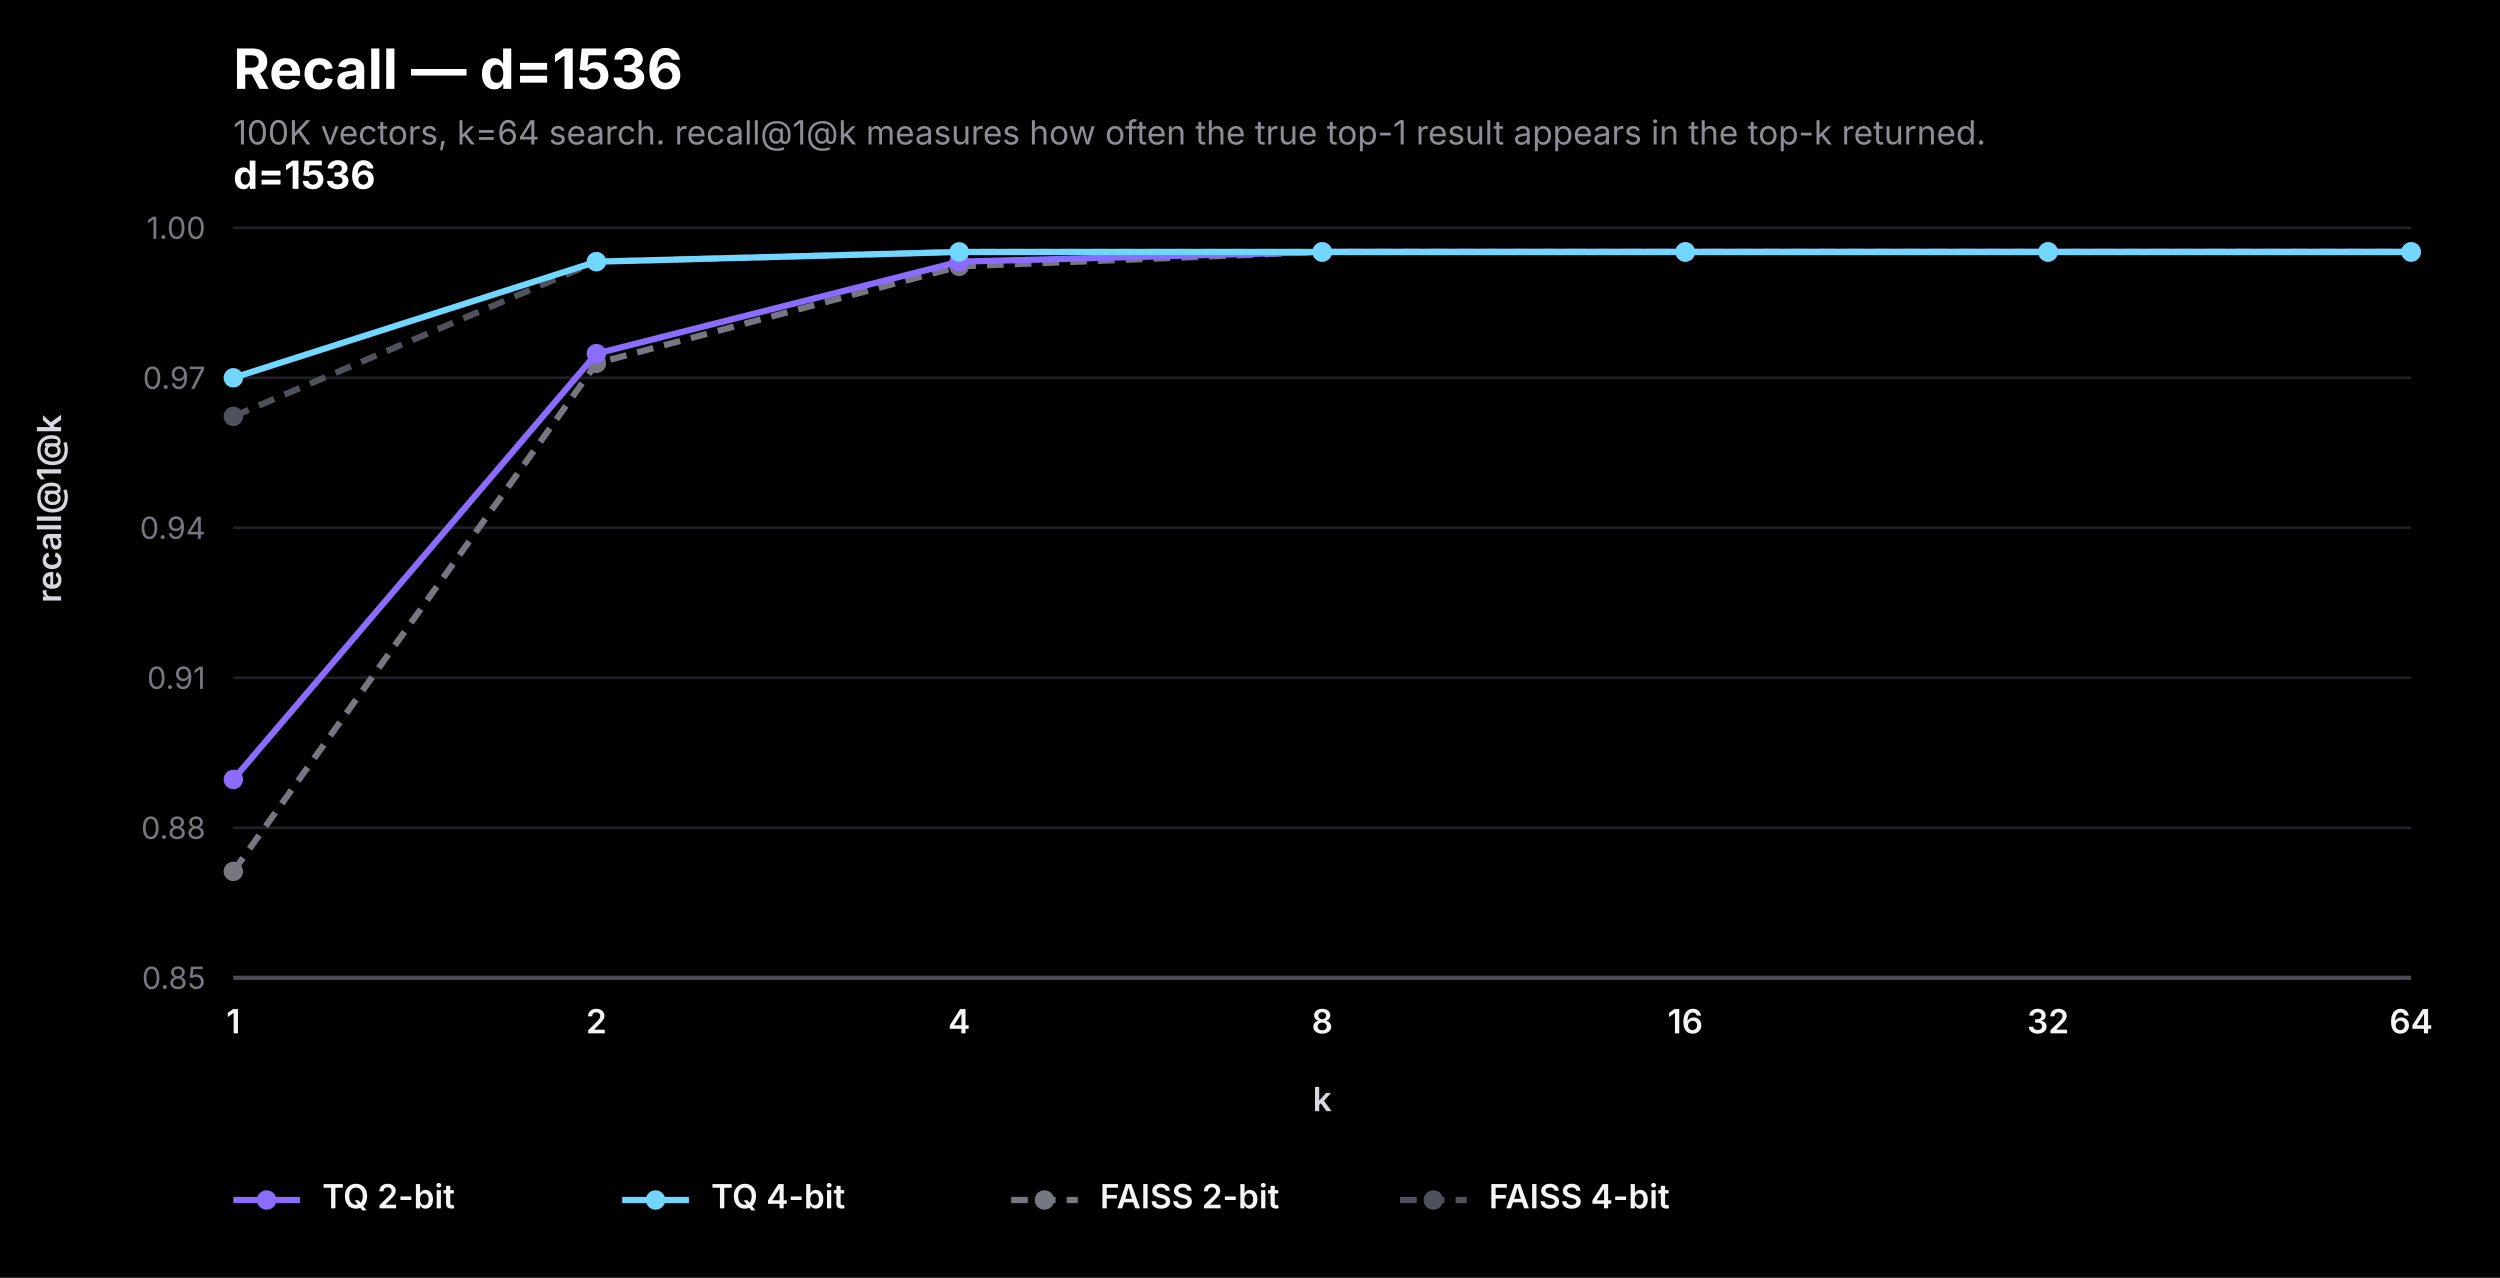
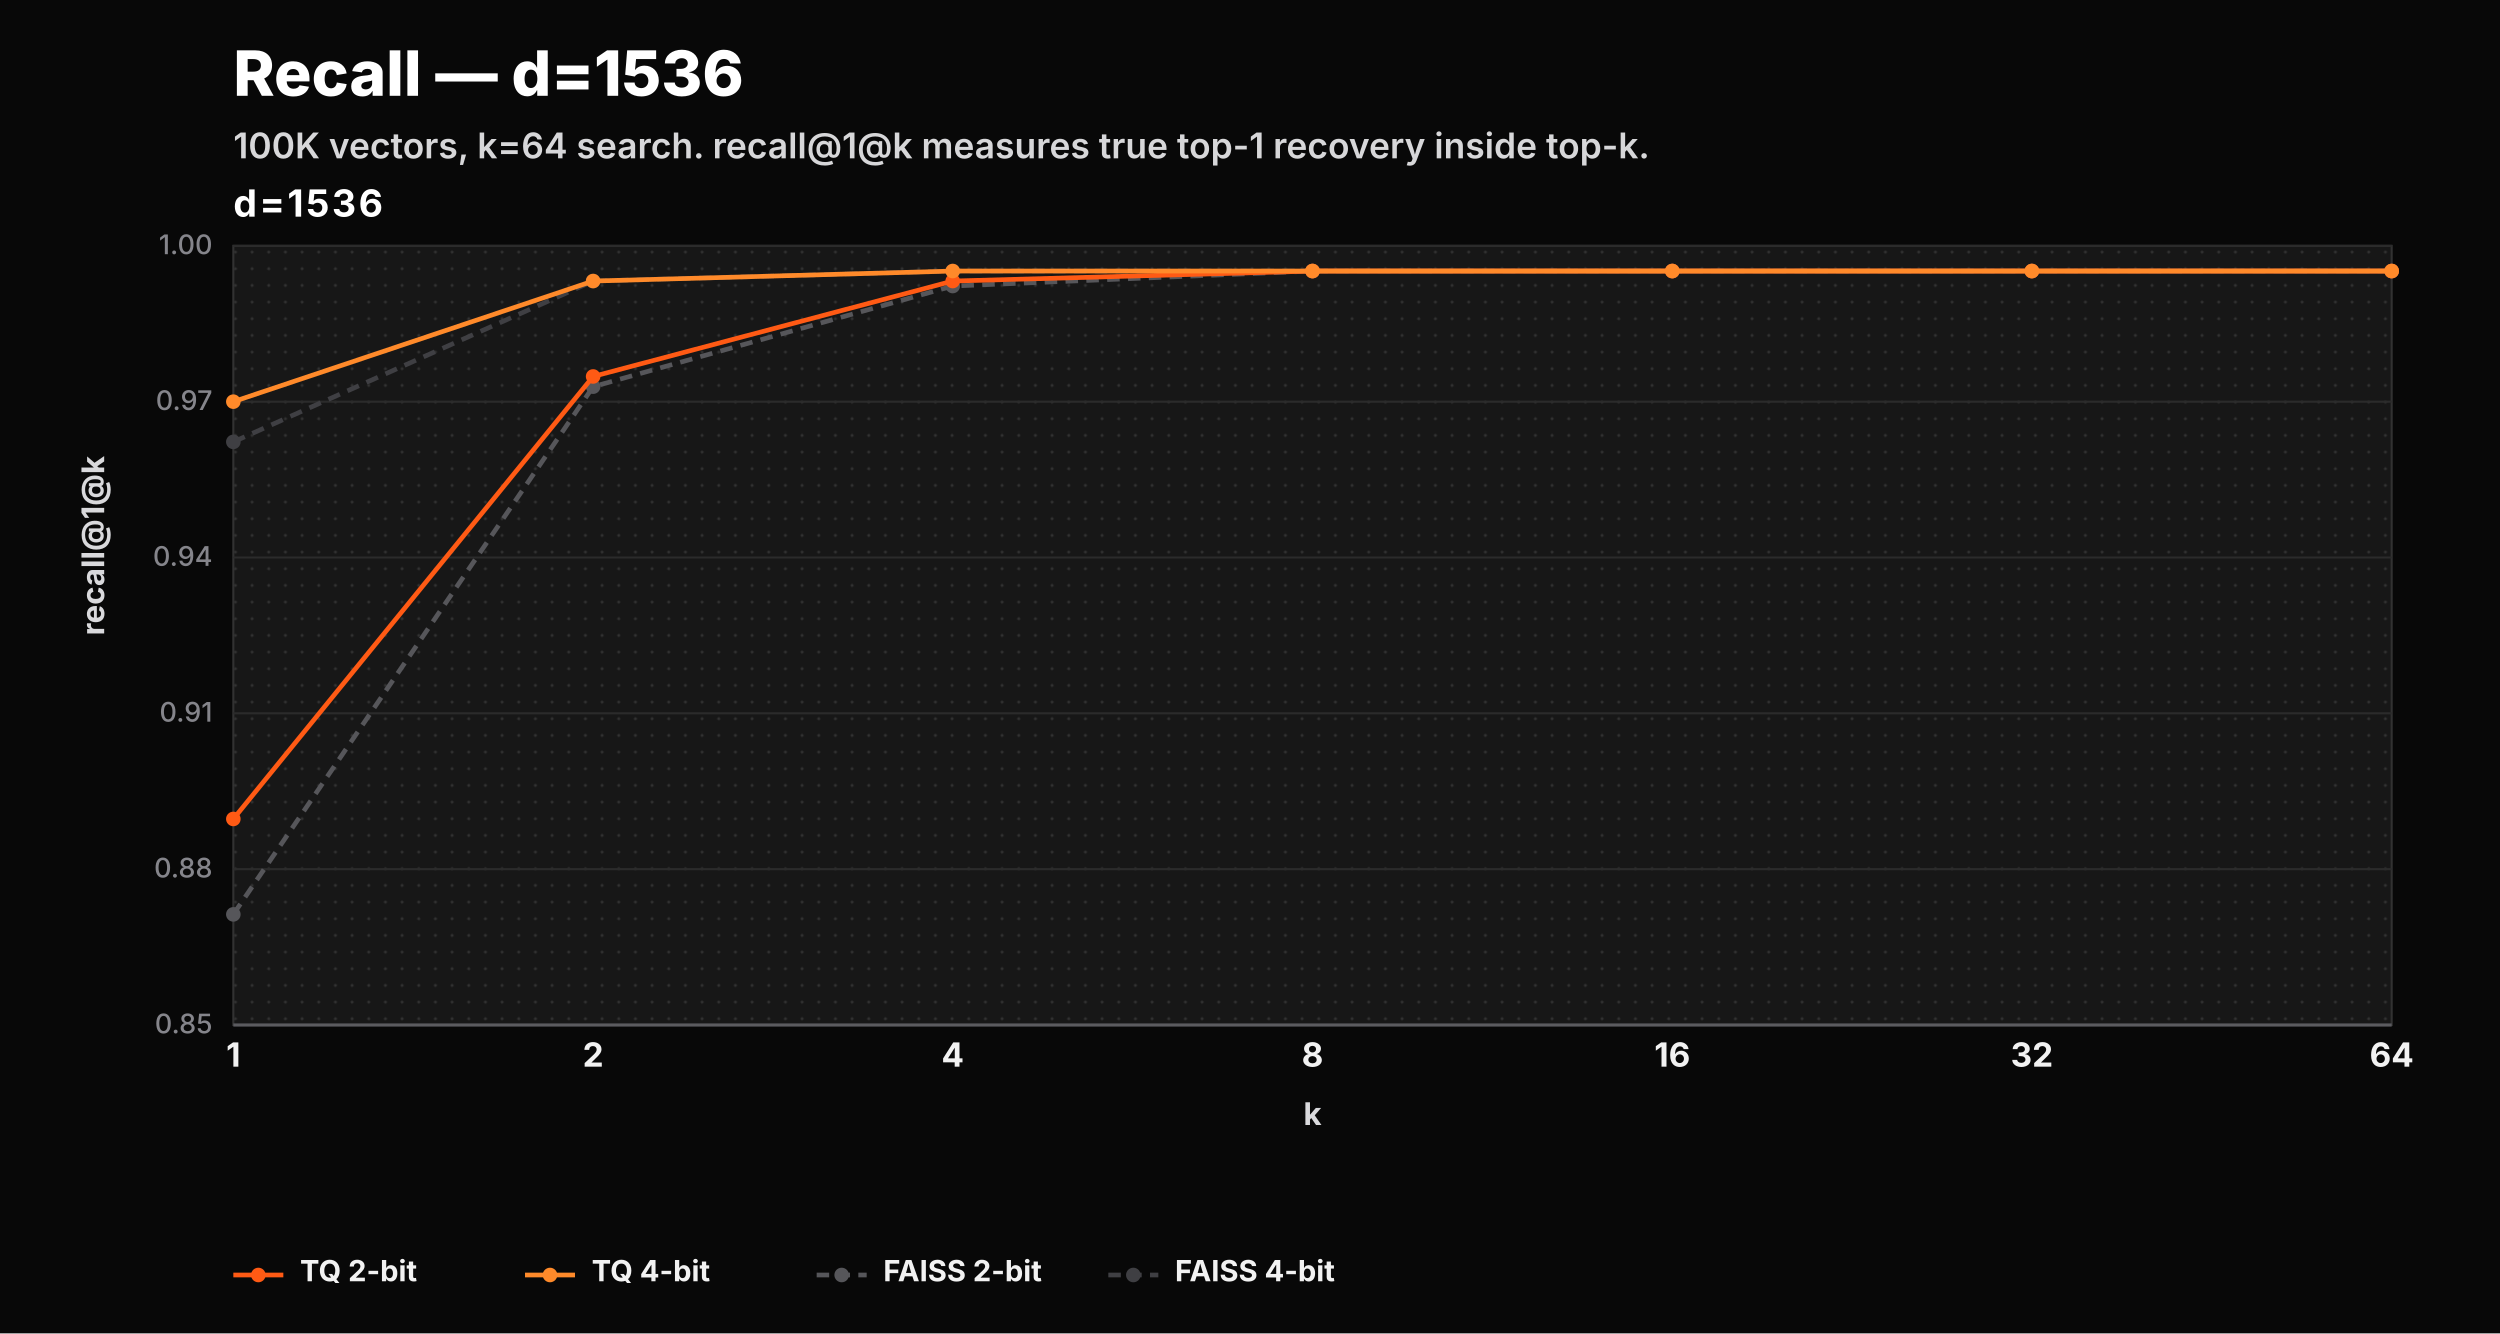
- <svg xmlns="http://www.w3.org/2000/svg" width="900" height="460" viewBox="0 0 900 460" role="img" aria-label="Recall — d=1536">
+ <svg xmlns="http://www.w3.org/2000/svg" width="1200" height="640" viewBox="0 0 1200 640" role="img" aria-label="Recall — d=1536">
  <style>
-   text { font-family: -apple-system, BlinkMacSystemFont, "Segoe UI", sans-serif; }
-   .title { font: 700 20px -apple-system, BlinkMacSystemFont, "Segoe UI", sans-serif; fill: #ffffff; }
-   .subtitle { font: 400 12px -apple-system, BlinkMacSystemFont, "Segoe UI", sans-serif; fill: #8d8d96; }
-   .panel { font: 700 14px -apple-system, BlinkMacSystemFont, "Segoe UI", sans-serif; fill: #ffffff; }
-   .label { font: 600 12px -apple-system, BlinkMacSystemFont, "Segoe UI", sans-serif; fill: #f5f5f7; }
-   .secondary { font: 400 11px -apple-system, BlinkMacSystemFont, "Segoe UI", sans-serif; fill: #9c9ca6; }
-   .tick { font: 400 11px -apple-system, BlinkMacSystemFont, "Segoe UI", sans-serif; fill: #777782; }
-   .value { font: 700 11px -apple-system, BlinkMacSystemFont, "Segoe UI", sans-serif; fill: #f5f5f7; }
-   .value-accent { font: 700 11px -apple-system, BlinkMacSystemFont, "Segoe UI", sans-serif; fill: #d8d0ff; }
-   .axis { font: 600 12px -apple-system, BlinkMacSystemFont, "Segoe UI", sans-serif; fill: #d7d7df; }
-   .legend { font: 600 12px -apple-system, BlinkMacSystemFont, "Segoe UI", sans-serif; fill: #f5f5f7; }
+   text { font-family: "Satoshi", -apple-system, BlinkMacSystemFont, "Segoe UI", sans-serif; }
+   .title { font: 800 30px "Satoshi", -apple-system, BlinkMacSystemFont, "Segoe UI", sans-serif; fill: #ffffff; }
+   .subtitle { font: 600 17px "Satoshi", -apple-system, BlinkMacSystemFont, "Segoe UI", sans-serif; fill: #d7d7d9; }
+   .panel { font: 700 18px "Satoshi", -apple-system, BlinkMacSystemFont, "Segoe UI", sans-serif; fill: #ffffff; letter-spacing: 1.2px; }
+   .label { font: 700 16px "Satoshi", -apple-system, BlinkMacSystemFont, "Segoe UI", sans-serif; fill: #f2f2f2; }
+   .secondary { font: 500 14px "Satoshi", -apple-system, BlinkMacSystemFont, "Segoe UI", sans-serif; fill: #a9a9ad; }
+   .tick { font: 500 13px "Satoshi", -apple-system, BlinkMacSystemFont, "Segoe UI", sans-serif; fill: #85858b; }
+   .value { font: 700 14px "Satoshi", -apple-system, BlinkMacSystemFont, "Segoe UI", sans-serif; fill: #f2f2f2; }
+   .value-accent { font: 800 14px "Satoshi", -apple-system, BlinkMacSystemFont, "Segoe UI", sans-serif; fill: #ff6a1f; }
+   .axis { font: 700 15px "Satoshi", -apple-system, BlinkMacSystemFont, "Segoe UI", sans-serif; fill: #d9d9dc; }
+   .legend { font: 700 14px "Satoshi", -apple-system, BlinkMacSystemFont, "Segoe UI", sans-serif; fill: #f2f2f2; }
+   .mono { font-family: "SFMono-Regular", Consolas, "Liberation Mono", monospace; }
</style>
-   <rect width="100%" height="100%" fill="#000000" />
-   <text x="84" y="32" class="title">Recall — d=1536</text>
-   <text x="84" y="52" class="subtitle">100K vectors, k=64 search. recall@1@k measures how often the true top-1 result appears in the top-k returned.</text>
-   <line x1="84" y1="352.0" x2="868" y2="352.0" stroke="#202026" stroke-width="1" />
-   <text x="74" y="356.0" text-anchor="end" class="tick">0.85</text>
-   <line x1="84" y1="298.0" x2="868" y2="298.0" stroke="#202026" stroke-width="1" />
-   <text x="74" y="302.0" text-anchor="end" class="tick">0.88</text>
-   <line x1="84" y1="244.0" x2="868" y2="244.0" stroke="#202026" stroke-width="1" />
-   <text x="74" y="248.0" text-anchor="end" class="tick">0.91</text>
-   <line x1="84" y1="190.0" x2="868" y2="190.0" stroke="#202026" stroke-width="1" />
-   <text x="74" y="194.0" text-anchor="end" class="tick">0.94</text>
-   <line x1="84" y1="136.0" x2="868" y2="136.0" stroke="#202026" stroke-width="1" />
-   <text x="74" y="140.0" text-anchor="end" class="tick">0.97</text>
-   <line x1="84" y1="82.0" x2="868" y2="82.0" stroke="#202026" stroke-width="1" />
-   <text x="74" y="86.0" text-anchor="end" class="tick">1.00</text>
-   <line x1="84" y1="352.0" x2="868" y2="352.0" stroke="#4b4b56" stroke-width="1.5" />
-   <text x="84" y="68" class="panel">d=1536</text>
-   <text x="84.0" y="372" text-anchor="middle" class="label">1</text>
-   <text x="214.7" y="372" text-anchor="middle" class="label">2</text>
-   <text x="345.3" y="372" text-anchor="middle" class="label">4</text>
-   <text x="476.0" y="372" text-anchor="middle" class="label">8</text>
-   <text x="606.7" y="372" text-anchor="middle" class="label">16</text>
-   <text x="737.3" y="372" text-anchor="middle" class="label">32</text>
-   <text x="868.0" y="372" text-anchor="middle" class="label">64</text>
-   <path d="M 84.0,313.7 L 214.7,130.8 L 345.3,95.9 L 476.0,90.7 L 606.7,90.7 L 737.3,90.7 L 868.0,90.7" fill="none" stroke="#777782" stroke-width="2.25" stroke-dasharray="6 4" />
-   <circle cx="84.0" cy="313.7" r="3.5" fill="#777782" />
-   <circle cx="214.7" cy="130.8" r="3.5" fill="#777782" />
-   <circle cx="345.3" cy="95.9" r="3.5" fill="#777782" />
-   <circle cx="476.0" cy="90.7" r="3.5" fill="#777782" />
-   <circle cx="606.7" cy="90.7" r="3.5" fill="#777782" />
-   <circle cx="737.3" cy="90.7" r="3.5" fill="#777782" />
-   <circle cx="868.0" cy="90.7" r="3.5" fill="#777782" />
-   <path d="M 84.0,149.9 L 214.7,94.2 L 345.3,90.7 L 476.0,90.7 L 606.7,90.7 L 737.3,90.7 L 868.0,90.7" fill="none" stroke="#4f515c" stroke-width="2.25" stroke-dasharray="6 4" />
-   <circle cx="84.0" cy="149.9" r="3.5" fill="#4f515c" />
-   <circle cx="214.7" cy="94.2" r="3.5" fill="#4f515c" />
-   <circle cx="345.3" cy="90.7" r="3.5" fill="#4f515c" />
-   <circle cx="476.0" cy="90.7" r="3.5" fill="#4f515c" />
-   <circle cx="606.7" cy="90.7" r="3.5" fill="#4f515c" />
-   <circle cx="737.3" cy="90.7" r="3.5" fill="#4f515c" />
-   <circle cx="868.0" cy="90.7" r="3.5" fill="#4f515c" />
-   <path d="M 84.0,280.6 L 214.7,127.3 L 345.3,94.2 L 476.0,90.7 L 606.7,90.7 L 737.3,90.7 L 868.0,90.7" fill="none" stroke="#8b6cff" stroke-width="2.25" />
-   <circle cx="84.0" cy="280.6" r="3.5" fill="#8b6cff" />
-   <circle cx="214.7" cy="127.3" r="3.5" fill="#8b6cff" />
-   <circle cx="345.3" cy="94.2" r="3.5" fill="#8b6cff" />
-   <circle cx="476.0" cy="90.7" r="3.5" fill="#8b6cff" />
-   <circle cx="606.7" cy="90.7" r="3.5" fill="#8b6cff" />
-   <circle cx="737.3" cy="90.7" r="3.5" fill="#8b6cff" />
-   <circle cx="868.0" cy="90.7" r="3.5" fill="#8b6cff" />
-   <path d="M 84.0,136.0 L 214.7,94.2 L 345.3,90.7 L 476.0,90.7 L 606.7,90.7 L 737.3,90.7 L 868.0,90.7" fill="none" stroke="#72d7ff" stroke-width="2.25" />
-   <circle cx="84.0" cy="136.0" r="3.5" fill="#72d7ff" />
-   <circle cx="214.7" cy="94.2" r="3.5" fill="#72d7ff" />
-   <circle cx="345.3" cy="90.7" r="3.5" fill="#72d7ff" />
-   <circle cx="476.0" cy="90.7" r="3.5" fill="#72d7ff" />
-   <circle cx="606.7" cy="90.7" r="3.5" fill="#72d7ff" />
-   <circle cx="737.3" cy="90.7" r="3.5" fill="#72d7ff" />
-   <circle cx="868.0" cy="90.7" r="3.5" fill="#72d7ff" />
-   <text x="22" y="217.0" transform="rotate(-90, 22, 217.0)" class="axis">recall@1@k</text>
-   <text x="476.0" y="400" text-anchor="middle" class="axis">k</text>
-   <line x1="84" y1="432" x2="108" y2="432" stroke="#8b6cff" stroke-width="2.25" />
-   <circle cx="96" cy="432" r="3.5" fill="#8b6cff" />
-   <text x="116" y="435" class="legend">TQ 2-bit</text>
-   <line x1="224" y1="432" x2="248" y2="432" stroke="#72d7ff" stroke-width="2.25" />
-   <circle cx="236" cy="432" r="3.5" fill="#72d7ff" />
-   <text x="256" y="435" class="legend">TQ 4-bit</text>
-   <line x1="364" y1="432" x2="388" y2="432" stroke="#777782" stroke-width="2.25" stroke-dasharray="6 4" />
-   <circle cx="376" cy="432" r="3.5" fill="#777782" />
-   <text x="396" y="435" class="legend">FAISS 2-bit</text>
-   <line x1="504" y1="432" x2="528" y2="432" stroke="#4f515c" stroke-width="2.25" stroke-dasharray="6 4" />
-   <circle cx="516" cy="432" r="3.5" fill="#4f515c" />
-   <text x="536" y="435" class="legend">FAISS 4-bit</text>
+   <defs>
+     <pattern id="dotgrid" width="8" height="8" patternUnits="userSpaceOnUse">
+       <circle cx="1" cy="1" r="0.75" fill="#3a3a3a" opacity="0.7" />
+     </pattern>
+     <marker id="arr" markerWidth="8" markerHeight="8" refX="7" refY="4" orient="auto">
+       <path d="M0,0 L8,4 L0,8 z" fill="#5b5b5f" />
+     </marker>
+   </defs>
+   <rect width="100%" height="100%" fill="#080808" />
+   <text x="112" y="46" class="title">Recall — d=1536</text>
+   <text x="112" y="76" class="subtitle">100K vectors, k=64 search. recall@1@k measures true top-1 recovery inside top-k.</text>
+   <rect x="112" y="118" width="1036" height="374" fill="#171717" stroke="#323232" stroke-width="1" />
+   <rect x="112" y="118" width="1036" height="374" fill="url(#dotgrid)" opacity="0.95" />
+   <line x1="112" y1="492.0" x2="1148" y2="492.0" stroke="#2b2b2b" stroke-width="1" />
+   <text x="102" y="496.0" text-anchor="end" class="tick">0.85</text>
+   <line x1="112" y1="417.2" x2="1148" y2="417.2" stroke="#2b2b2b" stroke-width="1" />
+   <text x="102" y="421.2" text-anchor="end" class="tick">0.88</text>
+   <line x1="112" y1="342.4" x2="1148" y2="342.4" stroke="#2b2b2b" stroke-width="1" />
+   <text x="102" y="346.4" text-anchor="end" class="tick">0.91</text>
+   <line x1="112" y1="267.6" x2="1148" y2="267.6" stroke="#2b2b2b" stroke-width="1" />
+   <text x="102" y="271.6" text-anchor="end" class="tick">0.94</text>
+   <line x1="112" y1="192.8" x2="1148" y2="192.8" stroke="#2b2b2b" stroke-width="1" />
+   <text x="102" y="196.8" text-anchor="end" class="tick">0.97</text>
+   <line x1="112" y1="118.0" x2="1148" y2="118.0" stroke="#2b2b2b" stroke-width="1" />
+   <text x="102" y="122.0" text-anchor="end" class="tick">1.00</text>
+   <line x1="112" y1="492.0" x2="1148" y2="492.0" stroke="#5b5b5f" stroke-width="1.5" />
+   <text x="112" y="104" class="panel">d=1536</text>
+   <text x="112.0" y="512" text-anchor="middle" class="label">1</text>
+   <text x="284.7" y="512" text-anchor="middle" class="label">2</text>
+   <text x="457.3" y="512" text-anchor="middle" class="label">4</text>
+   <text x="630.0" y="512" text-anchor="middle" class="label">8</text>
+   <text x="802.7" y="512" text-anchor="middle" class="label">16</text>
+   <text x="975.3" y="512" text-anchor="middle" class="label">32</text>
+   <text x="1148.0" y="512" text-anchor="middle" class="label">64</text>
+   <path d="M 112.0,438.9 L 284.7,185.6 L 457.3,137.3 L 630.0,130.1 L 802.7,130.1 L 975.3,130.1 L 1148.0,130.1" fill="none" stroke="#56565a" stroke-width="2.25" stroke-dasharray="6 4" />
+   <circle cx="112.0" cy="438.9" r="3.5" fill="#56565a" />
+   <circle cx="284.7" cy="185.6" r="3.5" fill="#56565a" />
+   <circle cx="457.3" cy="137.3" r="3.5" fill="#56565a" />
+   <circle cx="630.0" cy="130.1" r="3.5" fill="#56565a" />
+   <circle cx="802.7" cy="130.1" r="3.5" fill="#56565a" />
+   <circle cx="975.3" cy="130.1" r="3.5" fill="#56565a" />
+   <circle cx="1148.0" cy="130.1" r="3.5" fill="#56565a" />
+   <path d="M 112.0,212.1 L 284.7,134.9 L 457.3,130.1 L 630.0,130.1 L 802.7,130.1 L 975.3,130.1 L 1148.0,130.1" fill="none" stroke="#3f3f43" stroke-width="2.25" stroke-dasharray="6 4" />
+   <circle cx="112.0" cy="212.1" r="3.5" fill="#3f3f43" />
+   <circle cx="284.7" cy="134.9" r="3.5" fill="#3f3f43" />
+   <circle cx="457.3" cy="130.1" r="3.5" fill="#3f3f43" />
+   <circle cx="630.0" cy="130.1" r="3.5" fill="#3f3f43" />
+   <circle cx="802.7" cy="130.1" r="3.5" fill="#3f3f43" />
+   <circle cx="975.3" cy="130.1" r="3.5" fill="#3f3f43" />
+   <circle cx="1148.0" cy="130.1" r="3.5" fill="#3f3f43" />
+   <path d="M 112.0,393.1 L 284.7,180.7 L 457.3,134.9 L 630.0,130.1 L 802.7,130.1 L 975.3,130.1 L 1148.0,130.1" fill="none" stroke="#ff5a14" stroke-width="2.25" />
+   <circle cx="112.0" cy="393.1" r="3.5" fill="#ff5a14" />
+   <circle cx="284.7" cy="180.7" r="3.5" fill="#ff5a14" />
+   <circle cx="457.3" cy="134.9" r="3.5" fill="#ff5a14" />
+   <circle cx="630.0" cy="130.1" r="3.5" fill="#ff5a14" />
+   <circle cx="802.7" cy="130.1" r="3.5" fill="#ff5a14" />
+   <circle cx="975.3" cy="130.1" r="3.5" fill="#ff5a14" />
+   <circle cx="1148.0" cy="130.1" r="3.5" fill="#ff5a14" />
+   <path d="M 112.0,192.8 L 284.7,134.9 L 457.3,130.1 L 630.0,130.1 L 802.7,130.1 L 975.3,130.1 L 1148.0,130.1" fill="none" stroke="#ff8a2a" stroke-width="2.25" />
+   <circle cx="112.0" cy="192.8" r="3.5" fill="#ff8a2a" />
+   <circle cx="284.7" cy="134.9" r="3.5" fill="#ff8a2a" />
+   <circle cx="457.3" cy="130.1" r="3.5" fill="#ff8a2a" />
+   <circle cx="630.0" cy="130.1" r="3.5" fill="#ff8a2a" />
+   <circle cx="802.7" cy="130.1" r="3.5" fill="#ff8a2a" />
+   <circle cx="975.3" cy="130.1" r="3.5" fill="#ff8a2a" />
+   <circle cx="1148.0" cy="130.1" r="3.5" fill="#ff8a2a" />
+   <text x="50" y="305.0" transform="rotate(-90, 50, 305.0)" class="axis">recall@1@k</text>
+   <text x="630.0" y="540" text-anchor="middle" class="axis">k</text>
+   <line x1="112" y1="612" x2="136" y2="612" stroke="#ff5a14" stroke-width="2.25" />
+   <circle cx="124" cy="612" r="3.5" fill="#ff5a14" />
+   <text x="144" y="615" class="legend">TQ 2-bit</text>
+   <line x1="252" y1="612" x2="276" y2="612" stroke="#ff8a2a" stroke-width="2.25" />
+   <circle cx="264" cy="612" r="3.5" fill="#ff8a2a" />
+   <text x="284" y="615" class="legend">TQ 4-bit</text>
+   <line x1="392" y1="612" x2="416" y2="612" stroke="#56565a" stroke-width="2.25" stroke-dasharray="6 4" />
+   <circle cx="404" cy="612" r="3.5" fill="#56565a" />
+   <text x="424" y="615" class="legend">FAISS 2-bit</text>
+   <line x1="532" y1="612" x2="556" y2="612" stroke="#3f3f43" stroke-width="2.25" stroke-dasharray="6 4" />
+   <circle cx="544" cy="612" r="3.5" fill="#3f3f43" />
+   <text x="564" y="615" class="legend">FAISS 4-bit</text>
</svg>
